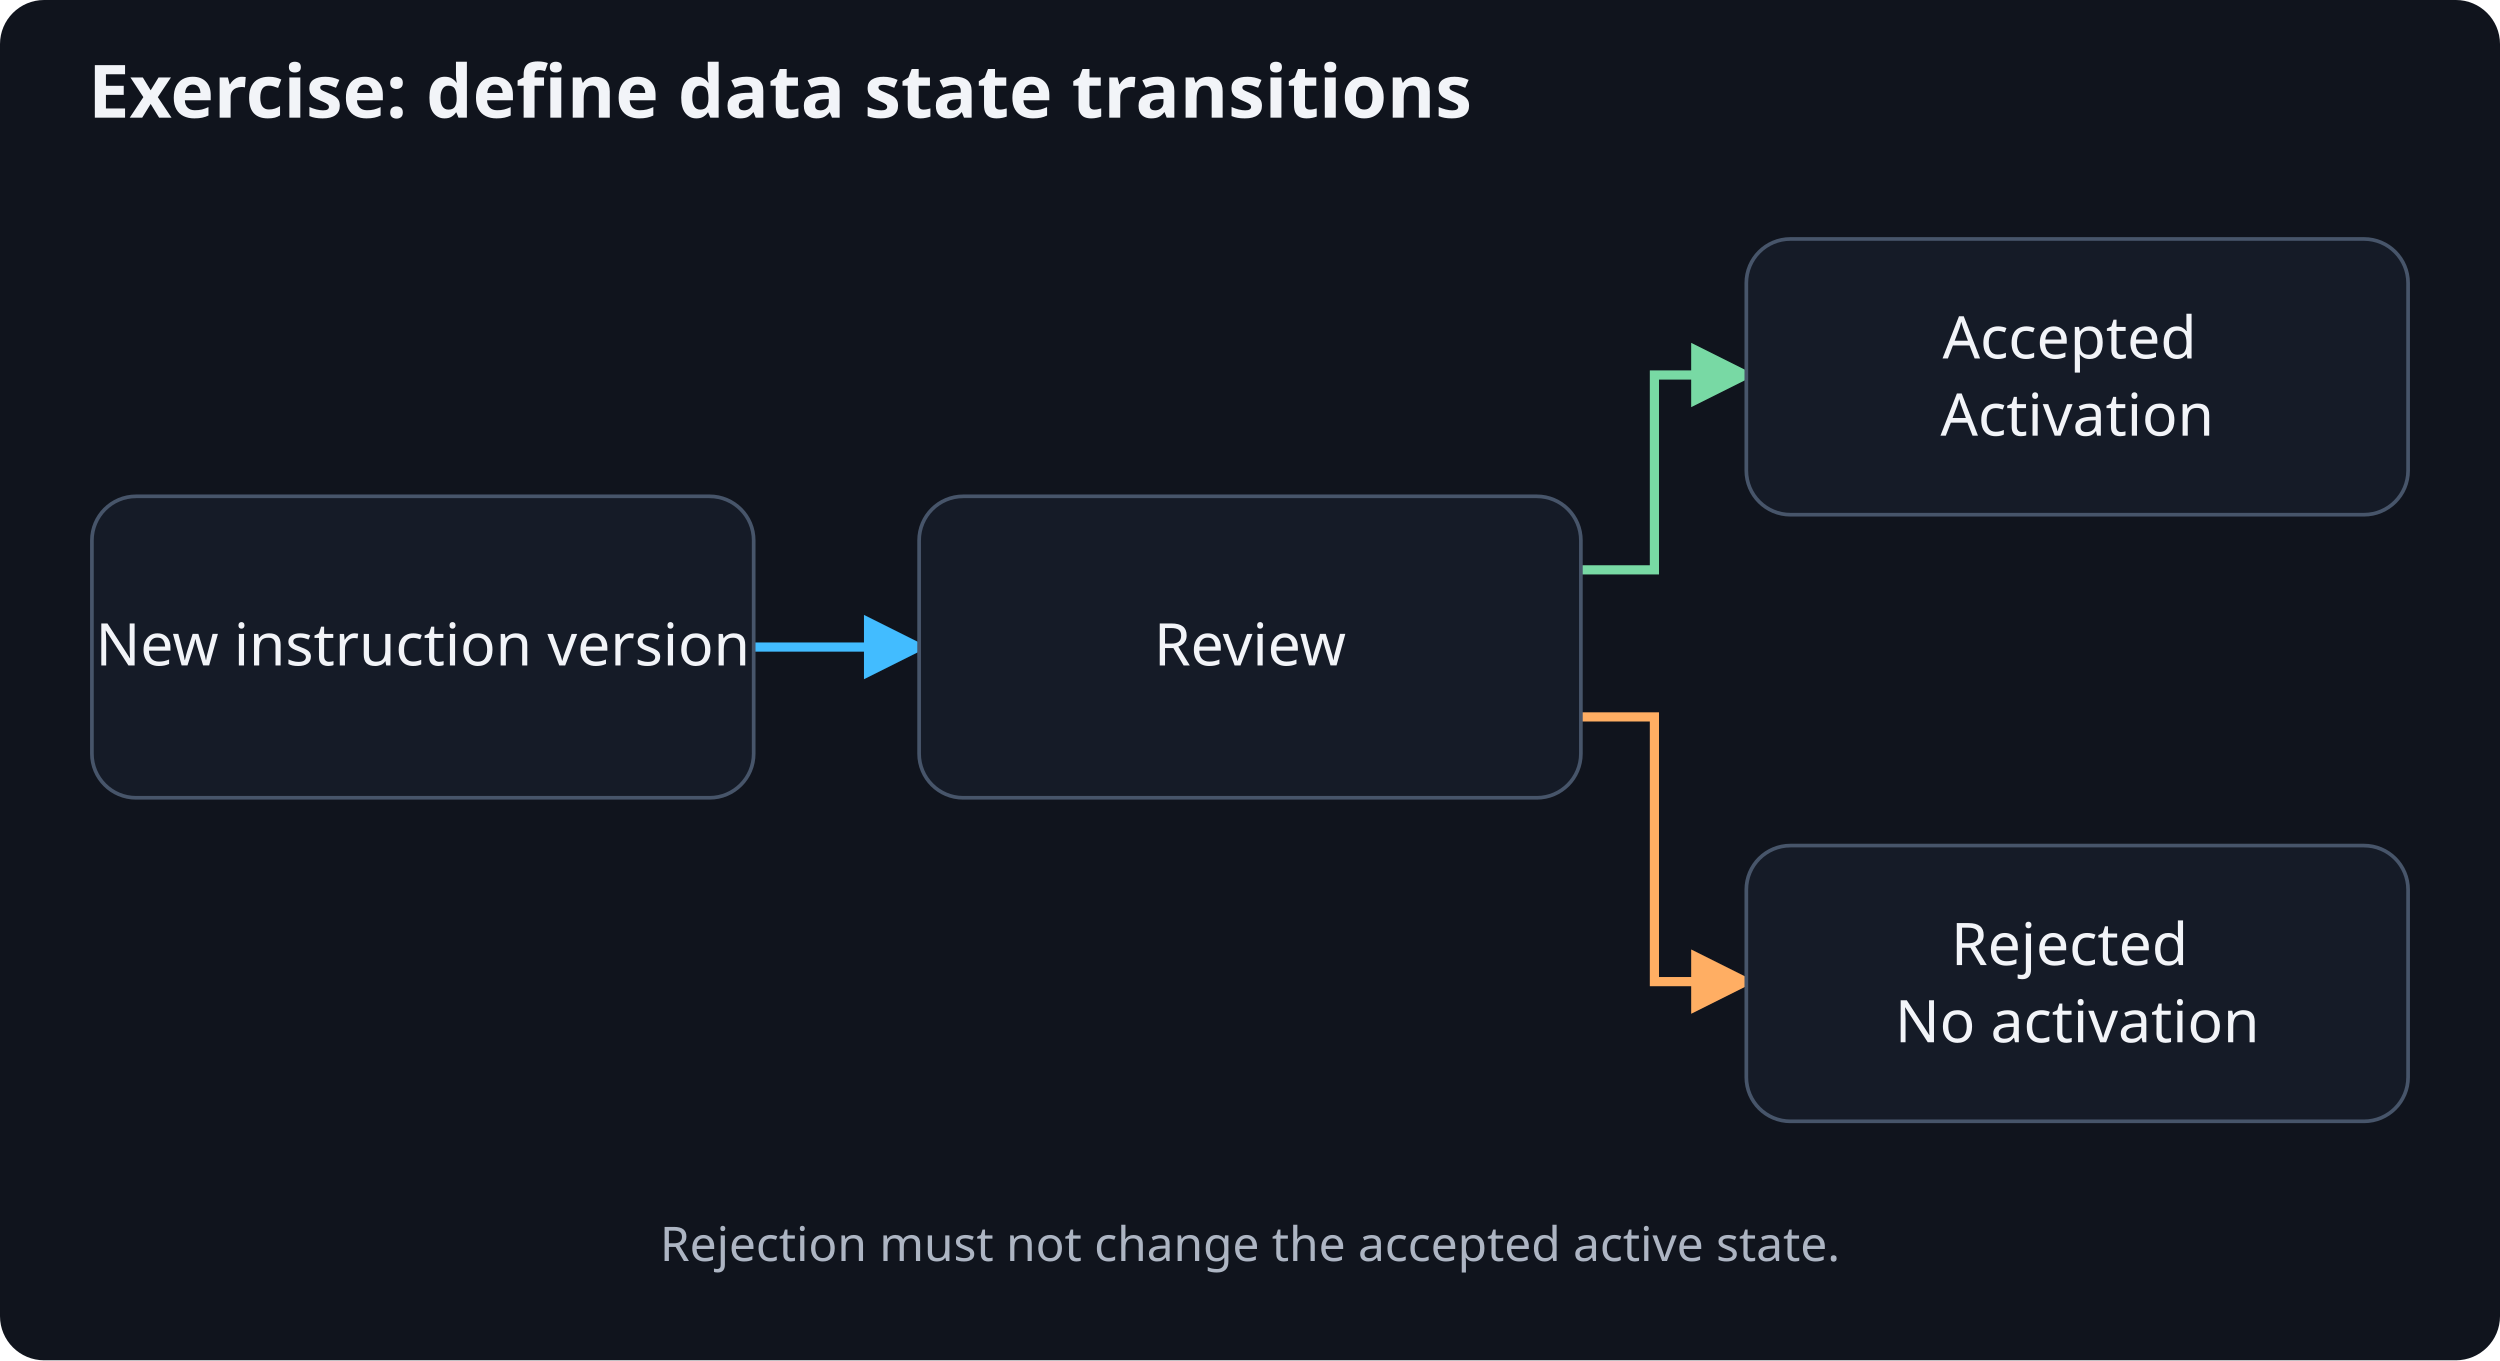
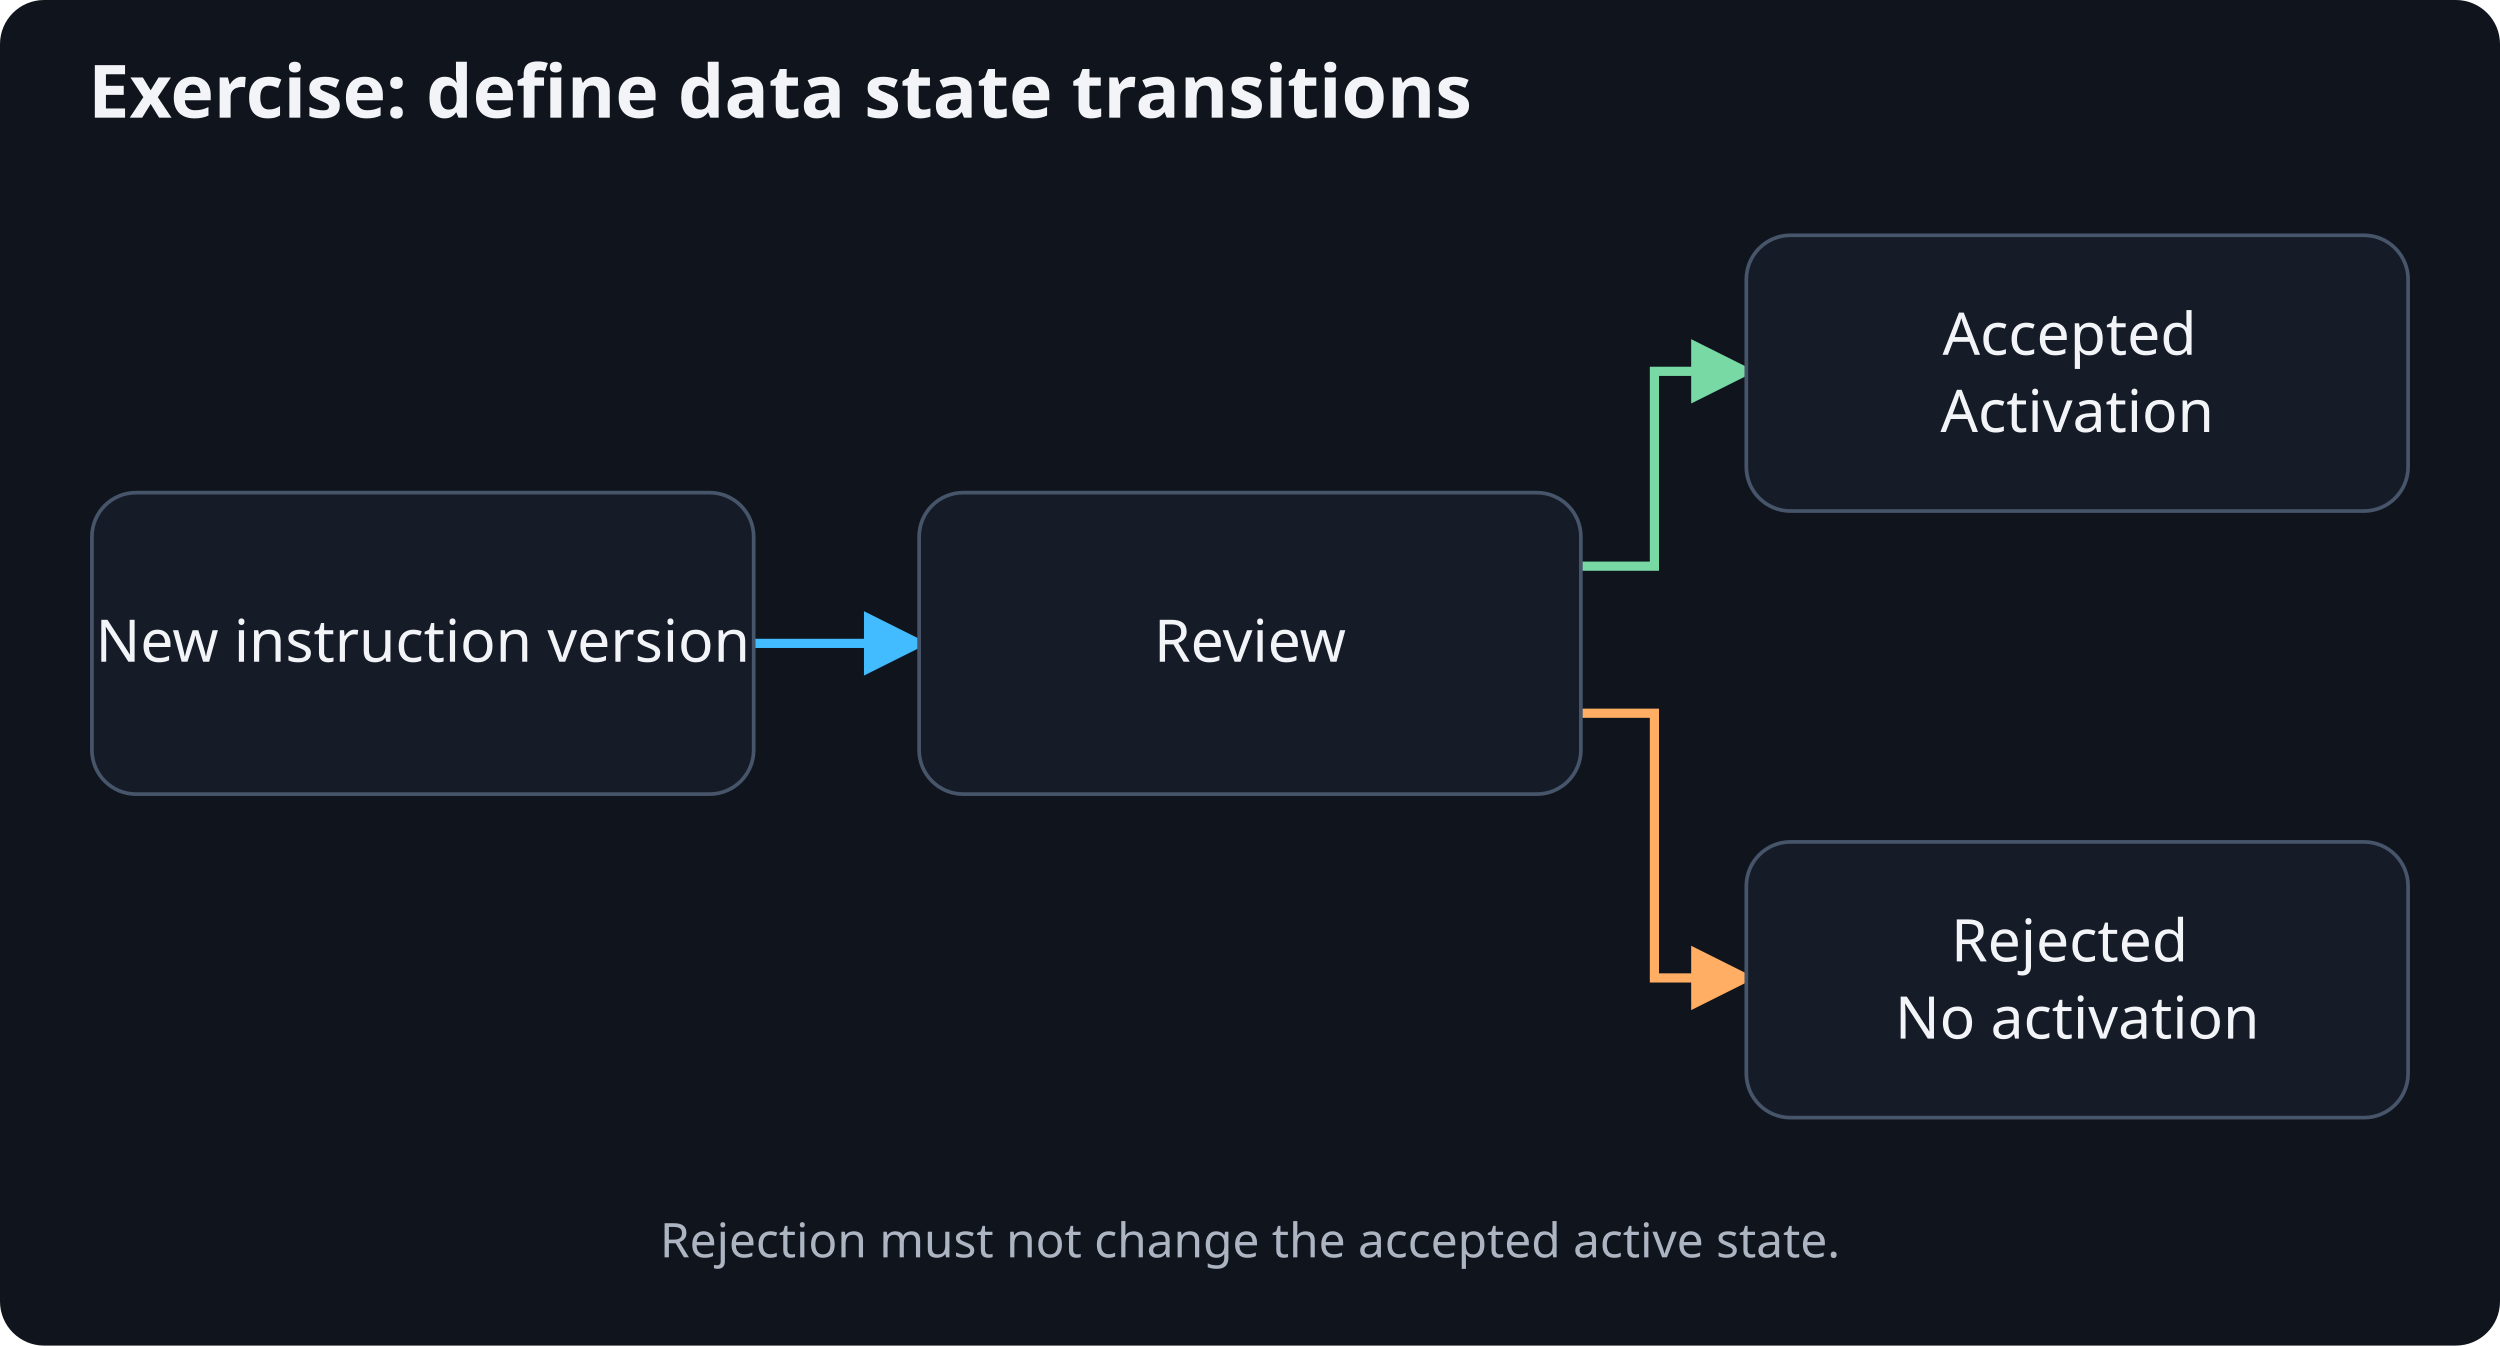
- <svg xmlns="http://www.w3.org/2000/svg" viewBox="0 0 680 370" role="img">
+ <svg xmlns="http://www.w3.org/2000/svg" viewBox="0 0 680 366" role="img">
  <defs>
    <marker id="blue" markerWidth="7" markerHeight="7" refX="6" refY="3.5" orient="auto-start-reverse">
      <path d="M0 0L7 3.5L0 7Z" fill="#42bcff" />
    </marker>
    <marker id="pink" markerWidth="7" markerHeight="7" refX="6" refY="3.5" orient="auto-start-reverse">
      <path d="M0 0L7 3.5L0 7Z" fill="#f451af" />
    </marker>
    <marker id="orange" markerWidth="7" markerHeight="7" refX="6" refY="3.5" orient="auto-start-reverse">
      <path d="M0 0L7 3.5L0 7Z" fill="#ffae63" />
    </marker>
    <marker id="green" markerWidth="7" markerHeight="7" refX="6" refY="3.5" orient="auto-start-reverse">
      <path d="M0 0L7 3.5L0 7Z" fill="#78d9a4" />
    </marker>
  </defs>
-   <rect width="680" height="370" rx="12" fill="#10141d" />
+   <rect width="680" height="366" rx="12" fill="#10141d" />
  <g font-family="system-ui,sans-serif">
    <text x="24" y="32" font-size="20" font-weight="700" fill="#f2f4f8">Exercise: define data state transitions</text>
-     <path d="M205 176H250" fill="none" stroke="#42bcff" stroke-width="2.5" marker-end="url(#blue)" />
-     <path d="M430 155H450V102H475" fill="none" stroke="#78d9a4" stroke-width="2.5" marker-end="url(#green)" />
-     <path d="M430 195H450V267H475" fill="none" stroke="#ffae63" stroke-width="2.5" marker-end="url(#orange)" />
-     <rect x="25" y="135" width="180" height="82" rx="12" fill="#151b27" stroke="#47556a" />
-     <text x="115" y="181" text-anchor="middle" font-size="16" fill="#f2f4f8">
+     <path transform="translate(0 -1)" d="M205 176H250" fill="none" stroke="#42bcff" stroke-width="2.5" marker-end="url(#blue)" />
+     <path transform="translate(0 -1)" d="M430 155H450V102H475" fill="none" stroke="#78d9a4" stroke-width="2.5" marker-end="url(#green)" />
+     <path transform="translate(0 -1)" d="M430 195H450V267H475" fill="none" stroke="#ffae63" stroke-width="2.5" marker-end="url(#orange)" />
+     <rect transform="translate(0 -1)" x="25" y="135" width="180" height="82" rx="12" fill="#151b27" stroke="#47556a" />
+     <text transform="translate(0 -1)" x="115" y="181" text-anchor="middle" font-size="16" fill="#f2f4f8">
      <tspan x="115" dy="0">New instruction version</tspan>
    </text>
-     <rect x="250" y="135" width="180" height="82" rx="12" fill="#151b27" stroke="#47556a" />
-     <text x="340" y="181" text-anchor="middle" font-size="16" fill="#f2f4f8">
+     <rect transform="translate(0 -1)" x="250" y="135" width="180" height="82" rx="12" fill="#151b27" stroke="#47556a" />
+     <text transform="translate(0 -1)" x="340" y="181" text-anchor="middle" font-size="16" fill="#f2f4f8">
      <tspan x="340" dy="0">Review</tspan>
    </text>
-     <rect x="475" y="65" width="180" height="75" rx="12" fill="#151b27" stroke="#47556a" />
-     <text x="565" y="97.5" text-anchor="middle" font-size="16" fill="#f2f4f8">
+     <rect transform="translate(0 -1)" x="475" y="65" width="180" height="75" rx="12" fill="#151b27" stroke="#47556a" />
+     <text transform="translate(0 -1)" x="565" y="97.5" text-anchor="middle" font-size="16" fill="#f2f4f8">
      <tspan x="565" dy="0">Accepted</tspan>
      <tspan x="565" dy="21">Activation</tspan>
    </text>
-     <rect x="475" y="230" width="180" height="75" rx="12" fill="#151b27" stroke="#47556a" />
-     <text x="565" y="262.5" text-anchor="middle" font-size="16" fill="#f2f4f8">
+     <rect transform="translate(0 -1)" x="475" y="230" width="180" height="75" rx="12" fill="#151b27" stroke="#47556a" />
+     <text transform="translate(0 -1)" x="565" y="262.5" text-anchor="middle" font-size="16" fill="#f2f4f8">
      <tspan x="565" dy="0">Rejected</tspan>
      <tspan x="565" dy="21">No activation</tspan>
    </text>
-     <text x="340" y="343" text-anchor="middle" font-size="13" fill="#adb5c3">
+     <text transform="translate(0 -1)" x="340" y="343" text-anchor="middle" font-size="13" fill="#adb5c3">
      <tspan x="340" dy="0">Rejection must not change the accepted active state.</tspan>
    </text>
  </g>
</svg>
